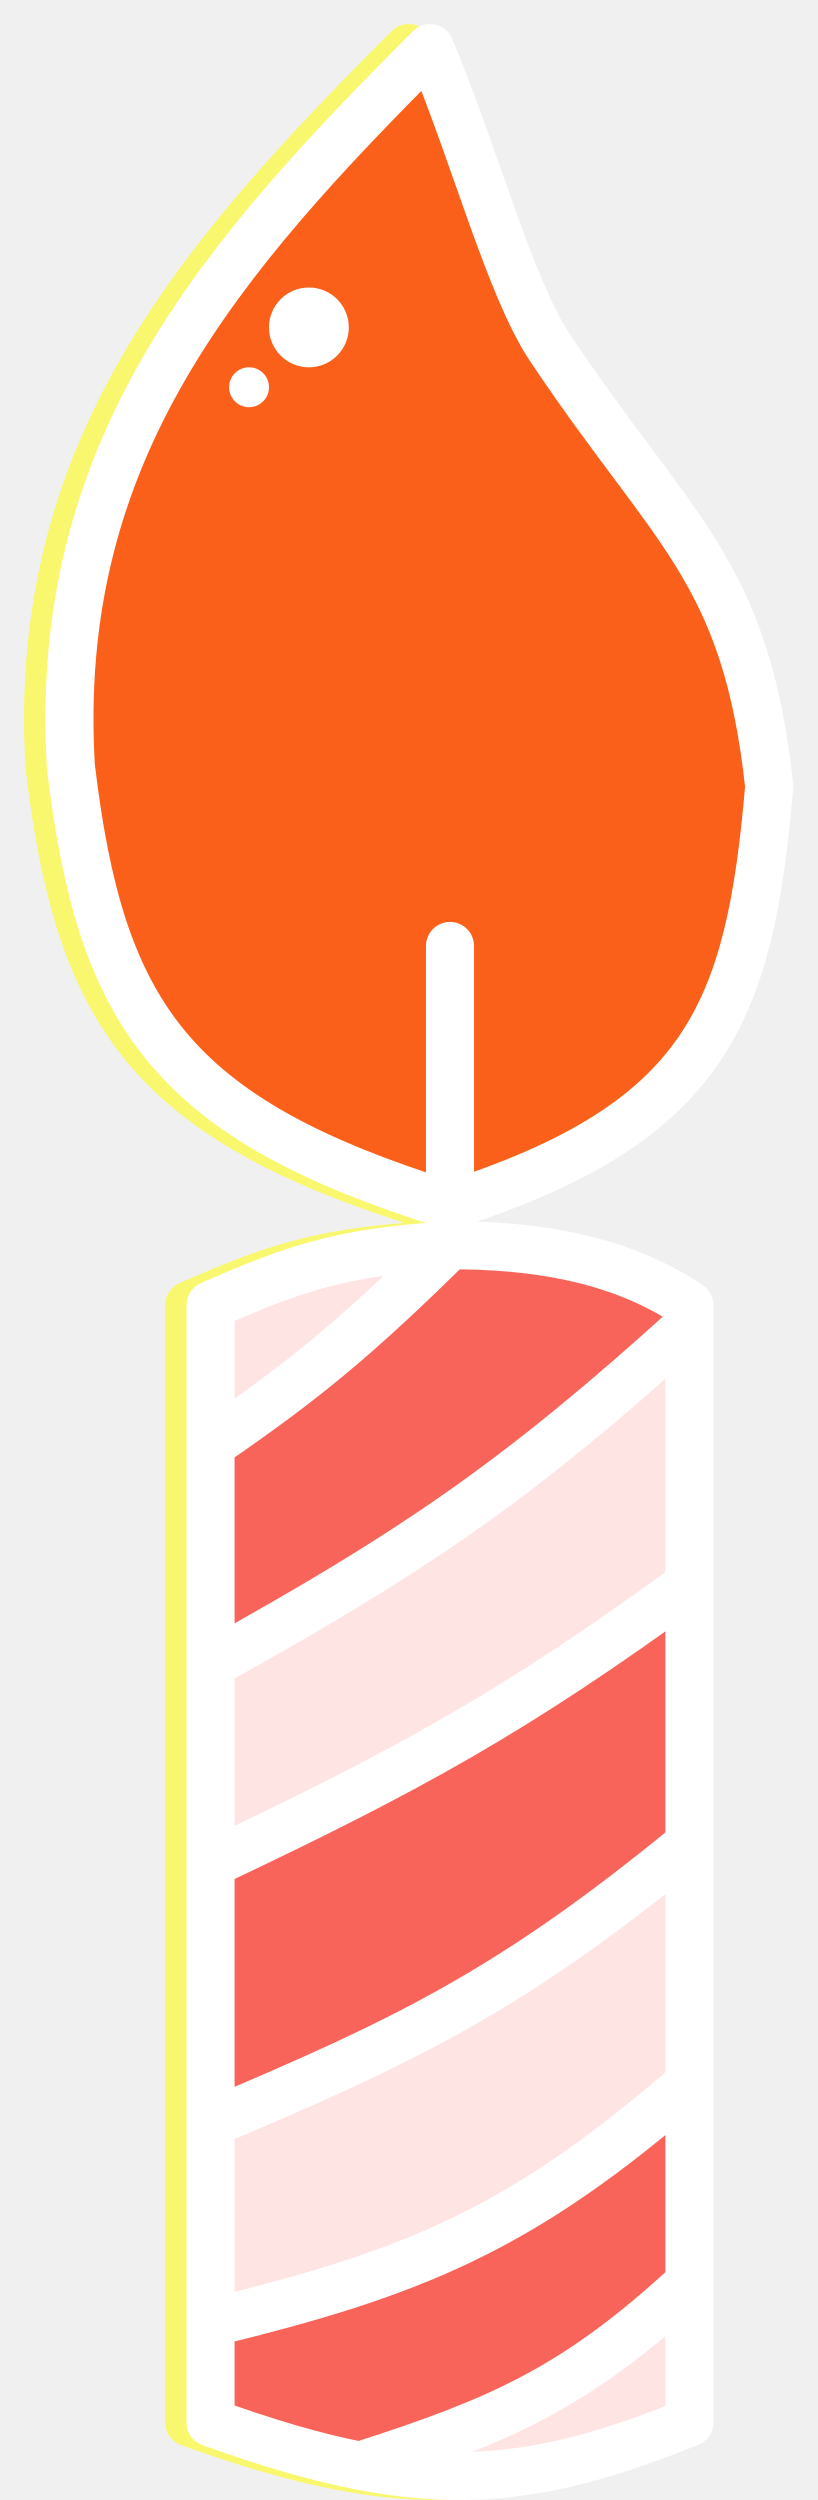
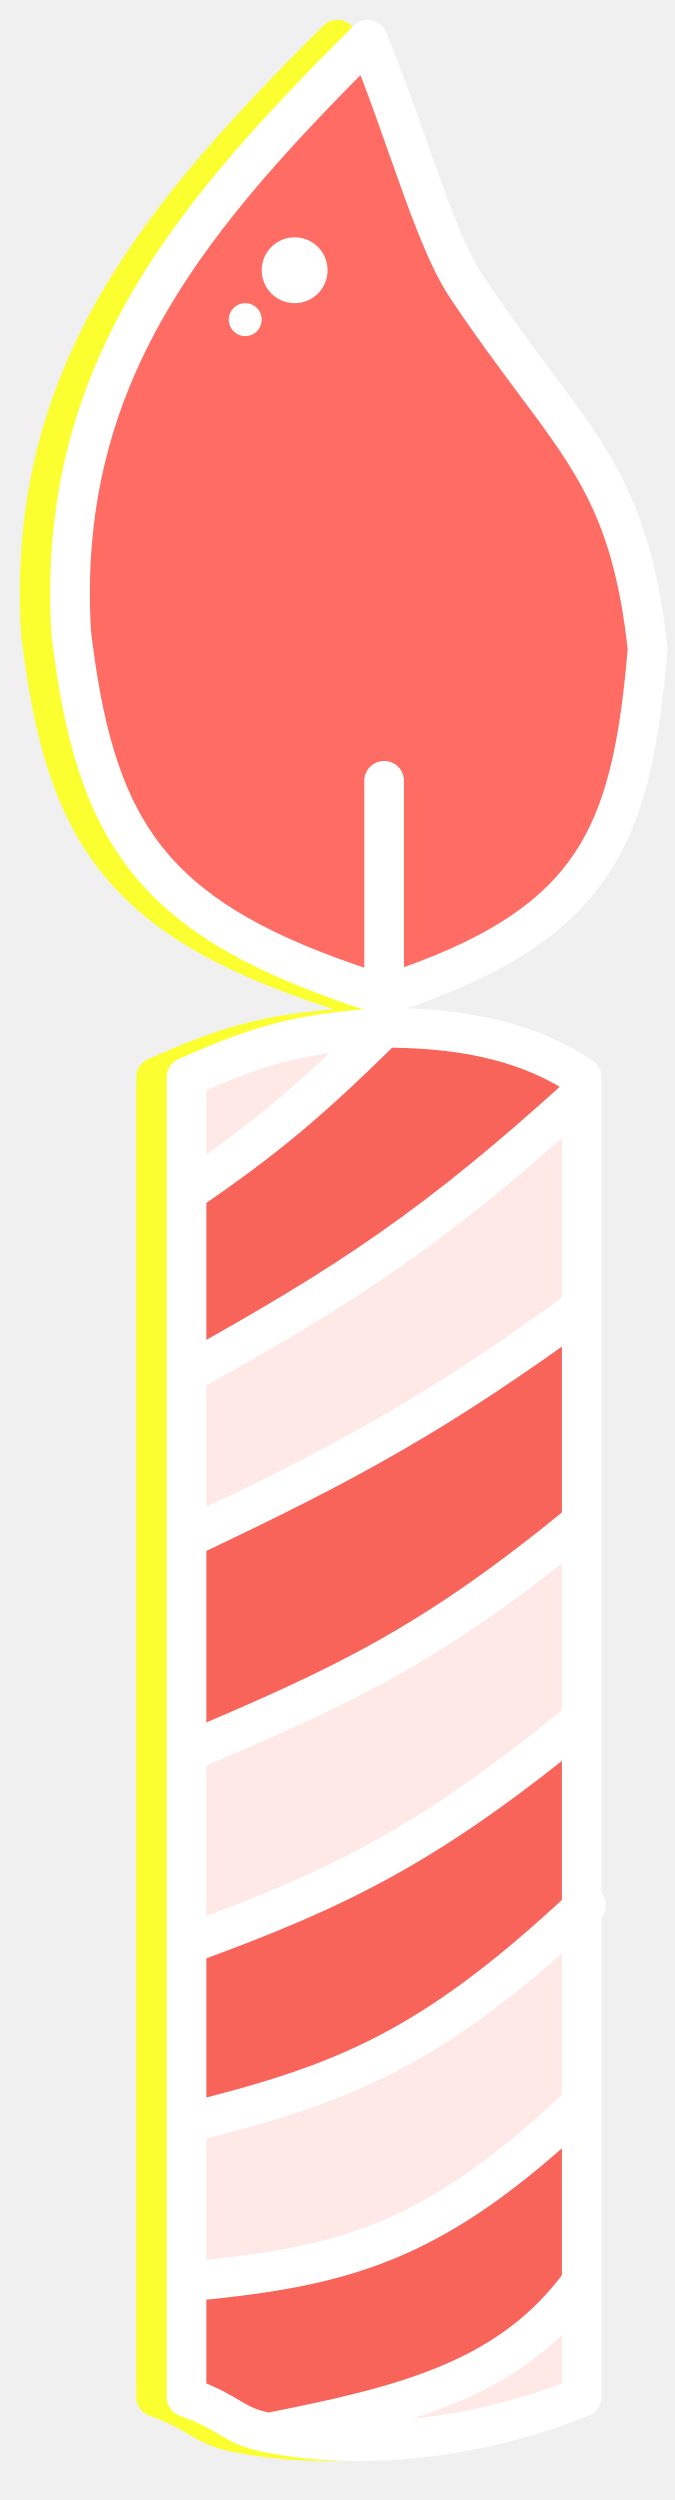
- <svg xmlns="http://www.w3.org/2000/svg" width="17" height="52" viewBox="0 0 17 52" fill="none">
+ <svg xmlns="http://www.w3.org/2000/svg" width="17" height="63" viewBox="0 0 17 63" fill="none">
  <path d="M8.5 1C4.127 5.375 0.641 9.363 1.03 15.941C1.642 21.075 3.073 23.262 8.915 25.071C14.24 23.352 15.151 21.108 15.555 16.356C15.064 11.833 13.56 11.079 10.99 7.225C10.16 5.98 9.427 3.209 8.5 1Z" fill="#FB601A" />
-   <path d="M8.915 25.901C6.625 26.039 5.627 26.405 3.935 27.146V30.051C5.928 28.686 7.016 27.771 8.915 25.901Z" fill="#FFE4E4" />
-   <path d="M13.895 27.561C10.286 30.842 8.072 32.326 3.935 34.617V38.767C8.073 36.812 10.29 35.587 13.895 32.956V27.561Z" fill="#FFE4E4" />
-   <path d="M13.895 38.352C10.13 41.446 7.913 42.478 3.935 44.162V48.312C8.142 47.287 10.388 46.386 13.895 43.332V38.352Z" fill="#FFE4E4" />
-   <path d="M7.043 51.288C9.492 51.767 11.329 51.421 13.895 50.387V47.482C11.541 49.66 9.973 50.349 7.043 51.288Z" fill="#FFE4E4" />
+   <path d="M8.915 25.901C6.625 26.039 5.627 26.405 3.935 27.146V30.051C5.928 28.686 7.016 27.771 8.915 25.901Z" fill="#FEE9E6" />
+   <path d="M13.895 27.561C10.286 30.842 8.072 32.326 3.935 34.617V38.767C8.073 36.812 10.29 35.587 13.895 32.956V27.561Z" fill="#FEE9E6" />
+   <path d="M6 61.306C8.449 61.784 11.329 61.438 13.895 60.405V57.5C12.107 59.973 9.433 60.628 6 61.306Z" fill="#FEE9E6" />
  <path d="M13.895 27.146C12.38 26.131 10.575 25.901 8.915 25.901C7.016 27.771 5.928 28.686 3.935 30.051V34.617C8.072 32.326 10.286 30.842 13.895 27.561V27.146Z" fill="#F9645A" />
  <path d="M13.895 32.956C10.29 35.587 8.073 36.812 3.935 38.767V44.162C7.913 42.478 10.13 41.446 13.895 38.352V32.956Z" fill="#F9645A" />
-   <path d="M3.935 48.312V50.387C5.106 50.81 6.118 51.108 7.043 51.288C9.973 50.349 11.541 49.66 13.895 47.482V43.332C10.388 46.386 8.142 47.287 3.935 48.312Z" fill="#F9645A" />
-   <path d="M8.915 25.071C3.073 23.262 1.642 21.075 1.03 15.941C0.641 9.363 4.127 5.375 8.5 1C9.427 3.209 10.16 5.98 10.99 7.225C13.56 11.079 15.064 11.833 15.555 16.356C15.151 21.108 14.24 23.352 8.915 25.071ZM8.915 25.071V19.676M8.915 25.071V25.901M8.915 25.901C6.625 26.039 5.627 26.405 3.935 27.146V30.051M8.915 25.901C10.575 25.901 12.38 26.131 13.895 27.146V27.561M8.915 25.901C7.016 27.771 5.928 28.686 3.935 30.051M3.935 30.051V34.617M3.935 34.617C8.072 32.326 10.286 30.842 13.895 27.561M3.935 34.617V38.767M13.895 27.561V32.956M3.935 38.767C8.073 36.812 10.29 35.587 13.895 32.956M3.935 38.767V44.162M13.895 32.956V38.352M3.935 44.162C7.913 42.478 10.13 41.446 13.895 38.352M3.935 44.162V48.312M13.895 38.352V43.332M3.935 48.312V50.387C5.106 50.81 6.118 51.108 7.043 51.288M3.935 48.312C8.142 47.287 10.388 46.386 13.895 43.332M13.895 43.332V47.482M7.043 51.288C9.492 51.767 11.329 51.421 13.895 50.387V47.482M7.043 51.288C9.973 50.349 11.541 49.66 13.895 47.482" stroke="#F9F76D" stroke-linecap="round" stroke-linejoin="round" />
-   <path d="M8.945 1C4.572 5.375 1.085 9.363 1.474 15.941C2.086 21.075 3.518 23.262 9.36 25.071C14.685 23.352 15.595 21.108 16 16.356C15.509 11.833 14.004 11.079 11.435 7.225C10.605 5.98 9.872 3.209 8.945 1Z" fill="#FB601A" />
-   <path d="M9.36 25.901C7.07 26.039 6.072 26.405 4.379 27.146V30.051C6.372 28.686 7.461 27.771 9.36 25.901Z" fill="#FFE4E4" />
-   <path d="M14.34 27.561C10.73 30.842 8.517 32.326 4.379 34.617V38.767C8.517 36.812 10.735 35.587 14.34 32.956V27.561Z" fill="#FFE4E4" />
-   <path d="M14.34 38.352C10.575 41.446 8.358 42.478 4.379 44.162V48.312C8.586 47.287 10.833 46.386 14.34 43.332V38.352Z" fill="#FFE4E4" />
-   <path d="M7.487 51.288C9.937 51.767 11.774 51.421 14.34 50.387V47.482C11.986 49.66 10.418 50.349 7.487 51.288Z" fill="#FFE4E4" />
-   <path d="M14.34 27.146C12.825 26.131 11.02 25.901 9.36 25.901C7.461 27.771 6.372 28.686 4.379 30.051V34.617C8.517 32.326 10.73 30.842 14.34 27.561V27.146Z" fill="#F9645A" />
-   <path d="M14.34 32.956C10.735 35.587 8.517 36.812 4.379 38.767V44.162C8.358 42.478 10.575 41.446 14.34 38.352V32.956Z" fill="#F9645A" />
-   <path d="M4.379 48.312V50.387C5.551 50.81 6.563 51.108 7.487 51.288C10.418 50.349 11.986 49.66 14.34 47.482V43.332C10.833 46.386 8.586 47.287 4.379 48.312Z" fill="#F9645A" />
-   <path d="M9.36 25.071C3.518 23.262 2.086 21.075 1.474 15.941C1.085 9.363 4.572 5.375 8.945 1C9.872 3.209 10.605 5.98 11.435 7.225C14.004 11.079 15.509 11.833 16 16.356C15.595 21.108 14.685 23.352 9.36 25.071ZM9.36 25.071V19.676M9.36 25.071V25.901M9.36 25.901C7.07 26.039 6.072 26.405 4.379 27.146V30.051M9.36 25.901C11.02 25.901 12.825 26.131 14.34 27.146V27.561M9.36 25.901C7.461 27.771 6.372 28.686 4.379 30.051M4.379 30.051V34.617M4.379 34.617C8.517 32.326 10.73 30.842 14.34 27.561M4.379 34.617V38.767M14.34 27.561V32.956M4.379 38.767C8.517 36.812 10.735 35.587 14.34 32.956M4.379 38.767V44.162M14.34 32.956V38.352M4.379 44.162C8.358 42.478 10.575 41.446 14.34 38.352M4.379 44.162V48.312M14.34 38.352V43.332M4.379 48.312V50.387C5.551 50.81 6.563 51.108 7.487 51.288M4.379 48.312C8.586 47.287 10.833 46.386 14.34 43.332M14.34 43.332V47.482M7.487 51.288C9.937 51.767 11.774 51.421 14.34 50.387V47.482M7.487 51.288C10.418 50.349 11.986 49.66 14.34 47.482" stroke="white" stroke-linecap="round" stroke-linejoin="round" />
-   <circle cx="6.425" cy="6.81" r="0.83" fill="white" />
-   <circle cx="5.18" cy="8.055" r="0.415" fill="white" />
+   <path d="M13.895 43.332C10.068 46.463 7.878 47.569 3.935 49V53.5C7.849 52.531 10.054 51.679 13.895 48.098V43.332Z" fill="#FB601A" />
+   <path d="M13.895 38.352C10.13 41.446 7.913 42.478 3.935 44.162V49C7.878 47.569 10.068 46.463 13.895 43.332V38.352Z" fill="#FEE9E6" />
+   <path d="M3.935 53.5V57.5C7.926 57.121 10.139 56.565 13.895 53V48.098C10.054 51.679 7.849 52.531 3.935 53.5Z" fill="#FEE9E6" />
+   <path d="M3.935 60.405C5.106 60.828 5.075 61.126 6 61.306C9.433 60.628 12.107 59.973 13.895 57.5V53C10.139 56.565 7.926 57.121 3.935 57.5V60.405Z" fill="#FB601A" />
+   <path d="M8.915 25.071C3.073 23.262 1.642 21.075 1.03 15.941C0.641 9.363 4.127 5.375 8.5 1C9.427 3.209 10.16 5.98 10.99 7.225C13.56 11.079 15.064 11.833 15.555 16.356C15.151 21.108 14.24 23.352 8.915 25.071ZM8.915 25.071V25.901M8.915 25.901C6.625 26.039 5.627 26.405 3.935 27.146V30.051M8.915 25.901C10.575 25.901 12.38 26.131 13.895 27.146V27.561M8.915 25.901C7.016 27.771 5.928 28.686 3.935 30.051M3.935 30.051V34.617M3.935 34.617C8.072 32.326 10.286 30.842 13.895 27.561M3.935 34.617V38.767M13.895 27.561V32.956M3.935 38.767C8.073 36.812 10.29 35.587 13.895 32.956M3.935 38.767V44.162M13.895 32.956V38.352M3.935 44.162C7.913 42.478 10.13 41.446 13.895 38.352M3.935 44.162V49M13.895 38.352V43.332M13.895 43.332C10.068 46.463 7.878 47.569 3.935 49M13.895 43.332V48.098M6 61.306C8.449 61.784 11.329 61.438 13.895 60.405V57.5M6 61.306C5.075 61.126 5.106 60.828 3.935 60.405V57.5M6 61.306C9.433 60.628 12.107 59.973 13.895 57.5M13.895 57.5V53M3.935 49V53.5M3.935 53.5V57.5M3.935 53.5C7.849 52.531 10.054 51.679 13.895 48.098M14 48C13.965 48.033 13.93 48.066 13.895 48.098M3.935 57.5C7.926 57.121 10.139 56.565 13.895 53M13.895 53V48.098" stroke="#FBFF30" stroke-linecap="round" stroke-linejoin="round" />
+   <path d="M9.68 25.901C7.39 26.039 6.392 26.405 4.7 27.146V30.051C6.693 28.686 7.781 27.771 9.68 25.901Z" fill="#FEE9E6" />
+   <path d="M14.66 27.561C11.05 30.842 8.837 32.326 4.7 34.617V38.767C8.837 36.812 11.055 35.587 14.66 32.956V27.561Z" fill="#FEE9E6" />
+   <path d="M6.765 61.306C9.214 61.784 12.094 61.438 14.66 60.405V57.5C12.872 59.973 10.197 60.628 6.765 61.306Z" fill="#FEE9E6" />
+   <path d="M14.66 27.146C13.145 26.131 11.34 25.901 9.68 25.901C7.781 27.771 6.693 28.686 4.7 30.051V34.617C8.837 32.326 11.05 30.842 14.66 27.561V27.146Z" fill="#F9645A" />
+   <path d="M14.66 32.956C11.055 35.587 8.837 36.812 4.7 38.767V44.162C8.678 42.478 10.895 41.446 14.66 38.352V32.956Z" fill="#F9645A" />
+   <path d="M14.66 43.332C10.833 46.463 8.642 47.569 4.7 49V53.5C8.614 52.531 10.819 51.679 14.66 48.098V43.332Z" fill="#F9645A" />
+   <path d="M14.66 38.352C10.895 41.446 8.678 42.478 4.7 44.162V49C8.642 47.569 10.833 46.463 14.66 43.332V38.352Z" fill="#FEE9E6" />
+   <path d="M4.7 53.5V57.5C8.691 57.121 10.903 56.565 14.66 53V48.098C10.819 51.679 8.614 52.531 4.7 53.5Z" fill="#FEE9E6" />
+   <path d="M4.7 60.405C5.871 60.828 5.84 61.126 6.765 61.306C10.197 60.628 12.872 59.973 14.66 57.5V53C10.903 56.565 8.691 57.121 4.7 57.5V60.405Z" fill="#F9645A" />
+   <path fill-rule="evenodd" clip-rule="evenodd" d="M9.68 25.071C10.07 24.945 10.436 24.817 10.78 24.684C10.452 24.819 10.087 24.948 9.68 25.071ZM8.323 24.614C8.747 24.77 9.198 24.922 9.68 25.071C9.177 24.924 8.726 24.774 8.323 24.614Z" fill="#FFD449" />
+   <path d="M9.265 1C4.892 5.375 1.406 9.363 1.794 15.941C2.356 20.652 3.608 22.881 8.323 24.614C8.747 24.77 9.198 24.922 9.68 25.071C10.07 24.945 10.436 24.817 10.78 24.684C15.136 23.01 15.945 20.76 16.32 16.356C15.95 12.946 15.004 11.679 13.46 9.611C12.956 8.935 12.387 8.174 11.755 7.225C11.242 6.456 10.767 5.105 10.259 3.663C9.945 2.771 9.619 1.844 9.265 1Z" fill="#FF6C63" />
+   <path d="M9.68 25.071V19.676M9.68 25.071V25.901M9.68 25.071C10.07 24.945 10.436 24.817 10.78 24.684M9.68 25.071C10.087 24.948 10.452 24.819 10.78 24.684M9.68 25.071C9.198 24.922 8.747 24.77 8.323 24.614M9.68 25.071C9.177 24.924 8.726 24.774 8.323 24.614M9.68 25.901C7.39 26.039 6.392 26.405 4.7 27.146V30.051M9.68 25.901C11.34 25.901 13.145 26.131 14.66 27.146V27.561M9.68 25.901C7.781 27.771 6.693 28.686 4.7 30.051M4.7 30.051V34.617M4.7 34.617C8.837 32.326 11.05 30.842 14.66 27.561M4.7 34.617V38.767M14.66 27.561V32.956M4.7 38.767C8.837 36.812 11.055 35.587 14.66 32.956M4.7 38.767V44.162M14.66 32.956V38.352M4.7 44.162C8.678 42.478 10.895 41.446 14.66 38.352M4.7 44.162V49M14.66 38.352V43.332M14.66 43.332C10.833 46.463 8.642 47.569 4.7 49M14.66 43.332V48.098M6.765 61.306C9.214 61.784 12.094 61.438 14.66 60.405V57.5M6.765 61.306C5.84 61.126 5.871 60.828 4.7 60.405V57.5M6.765 61.306C10.197 60.628 12.872 59.973 14.66 57.5M14.66 57.5V53M4.7 49V53.5M4.7 53.5V57.5M4.7 53.5C8.614 52.531 10.819 51.679 14.66 48.098M14.765 48C14.73 48.033 14.695 48.066 14.66 48.098M4.7 57.5C8.691 57.121 10.903 56.565 14.66 53M14.66 53V48.098M10.78 24.684C15.136 23.01 15.945 20.76 16.32 16.356C15.95 12.946 15.004 11.679 13.46 9.611C12.956 8.935 12.387 8.174 11.755 7.225C11.242 6.456 10.767 5.105 10.259 3.663C9.945 2.771 9.619 1.844 9.265 1C4.892 5.375 1.406 9.363 1.794 15.941C2.356 20.652 3.608 22.881 8.323 24.614" stroke="white" stroke-linecap="round" stroke-linejoin="round" />
+   <circle cx="7.425" cy="6.81" r="0.83" fill="white" />
+   <circle cx="6.18" cy="8.055" r="0.415" fill="white" />
</svg>
